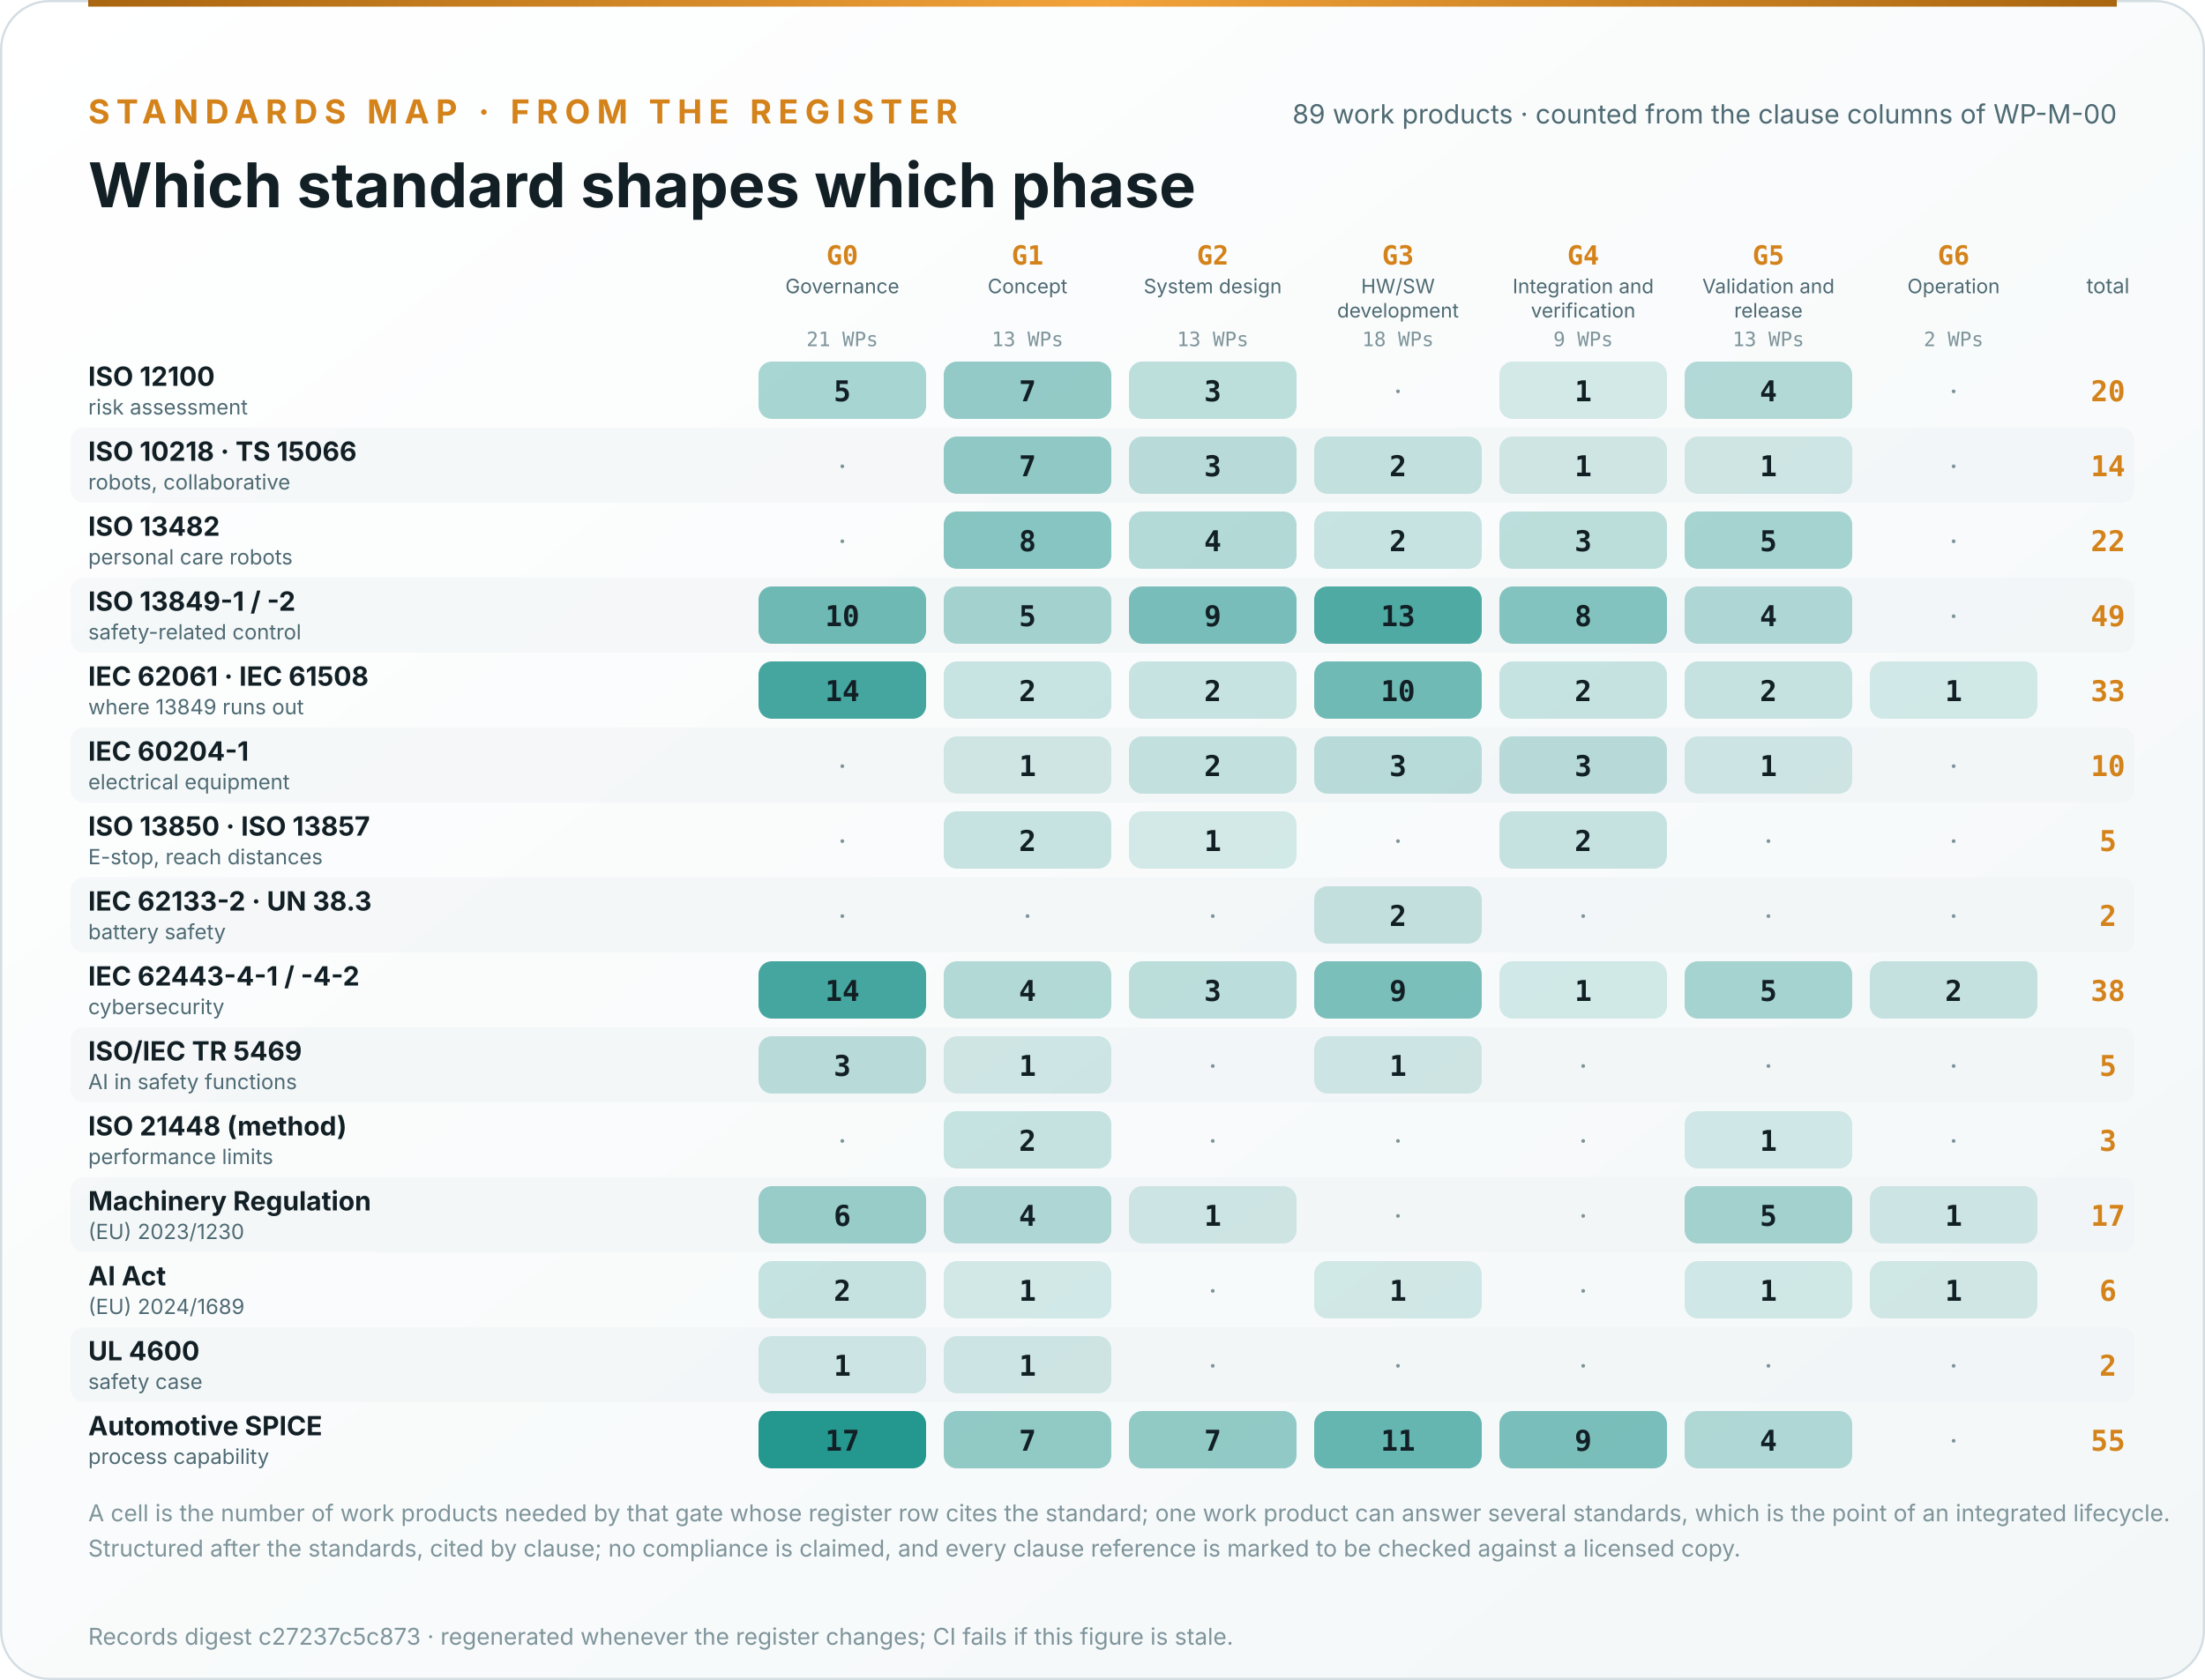
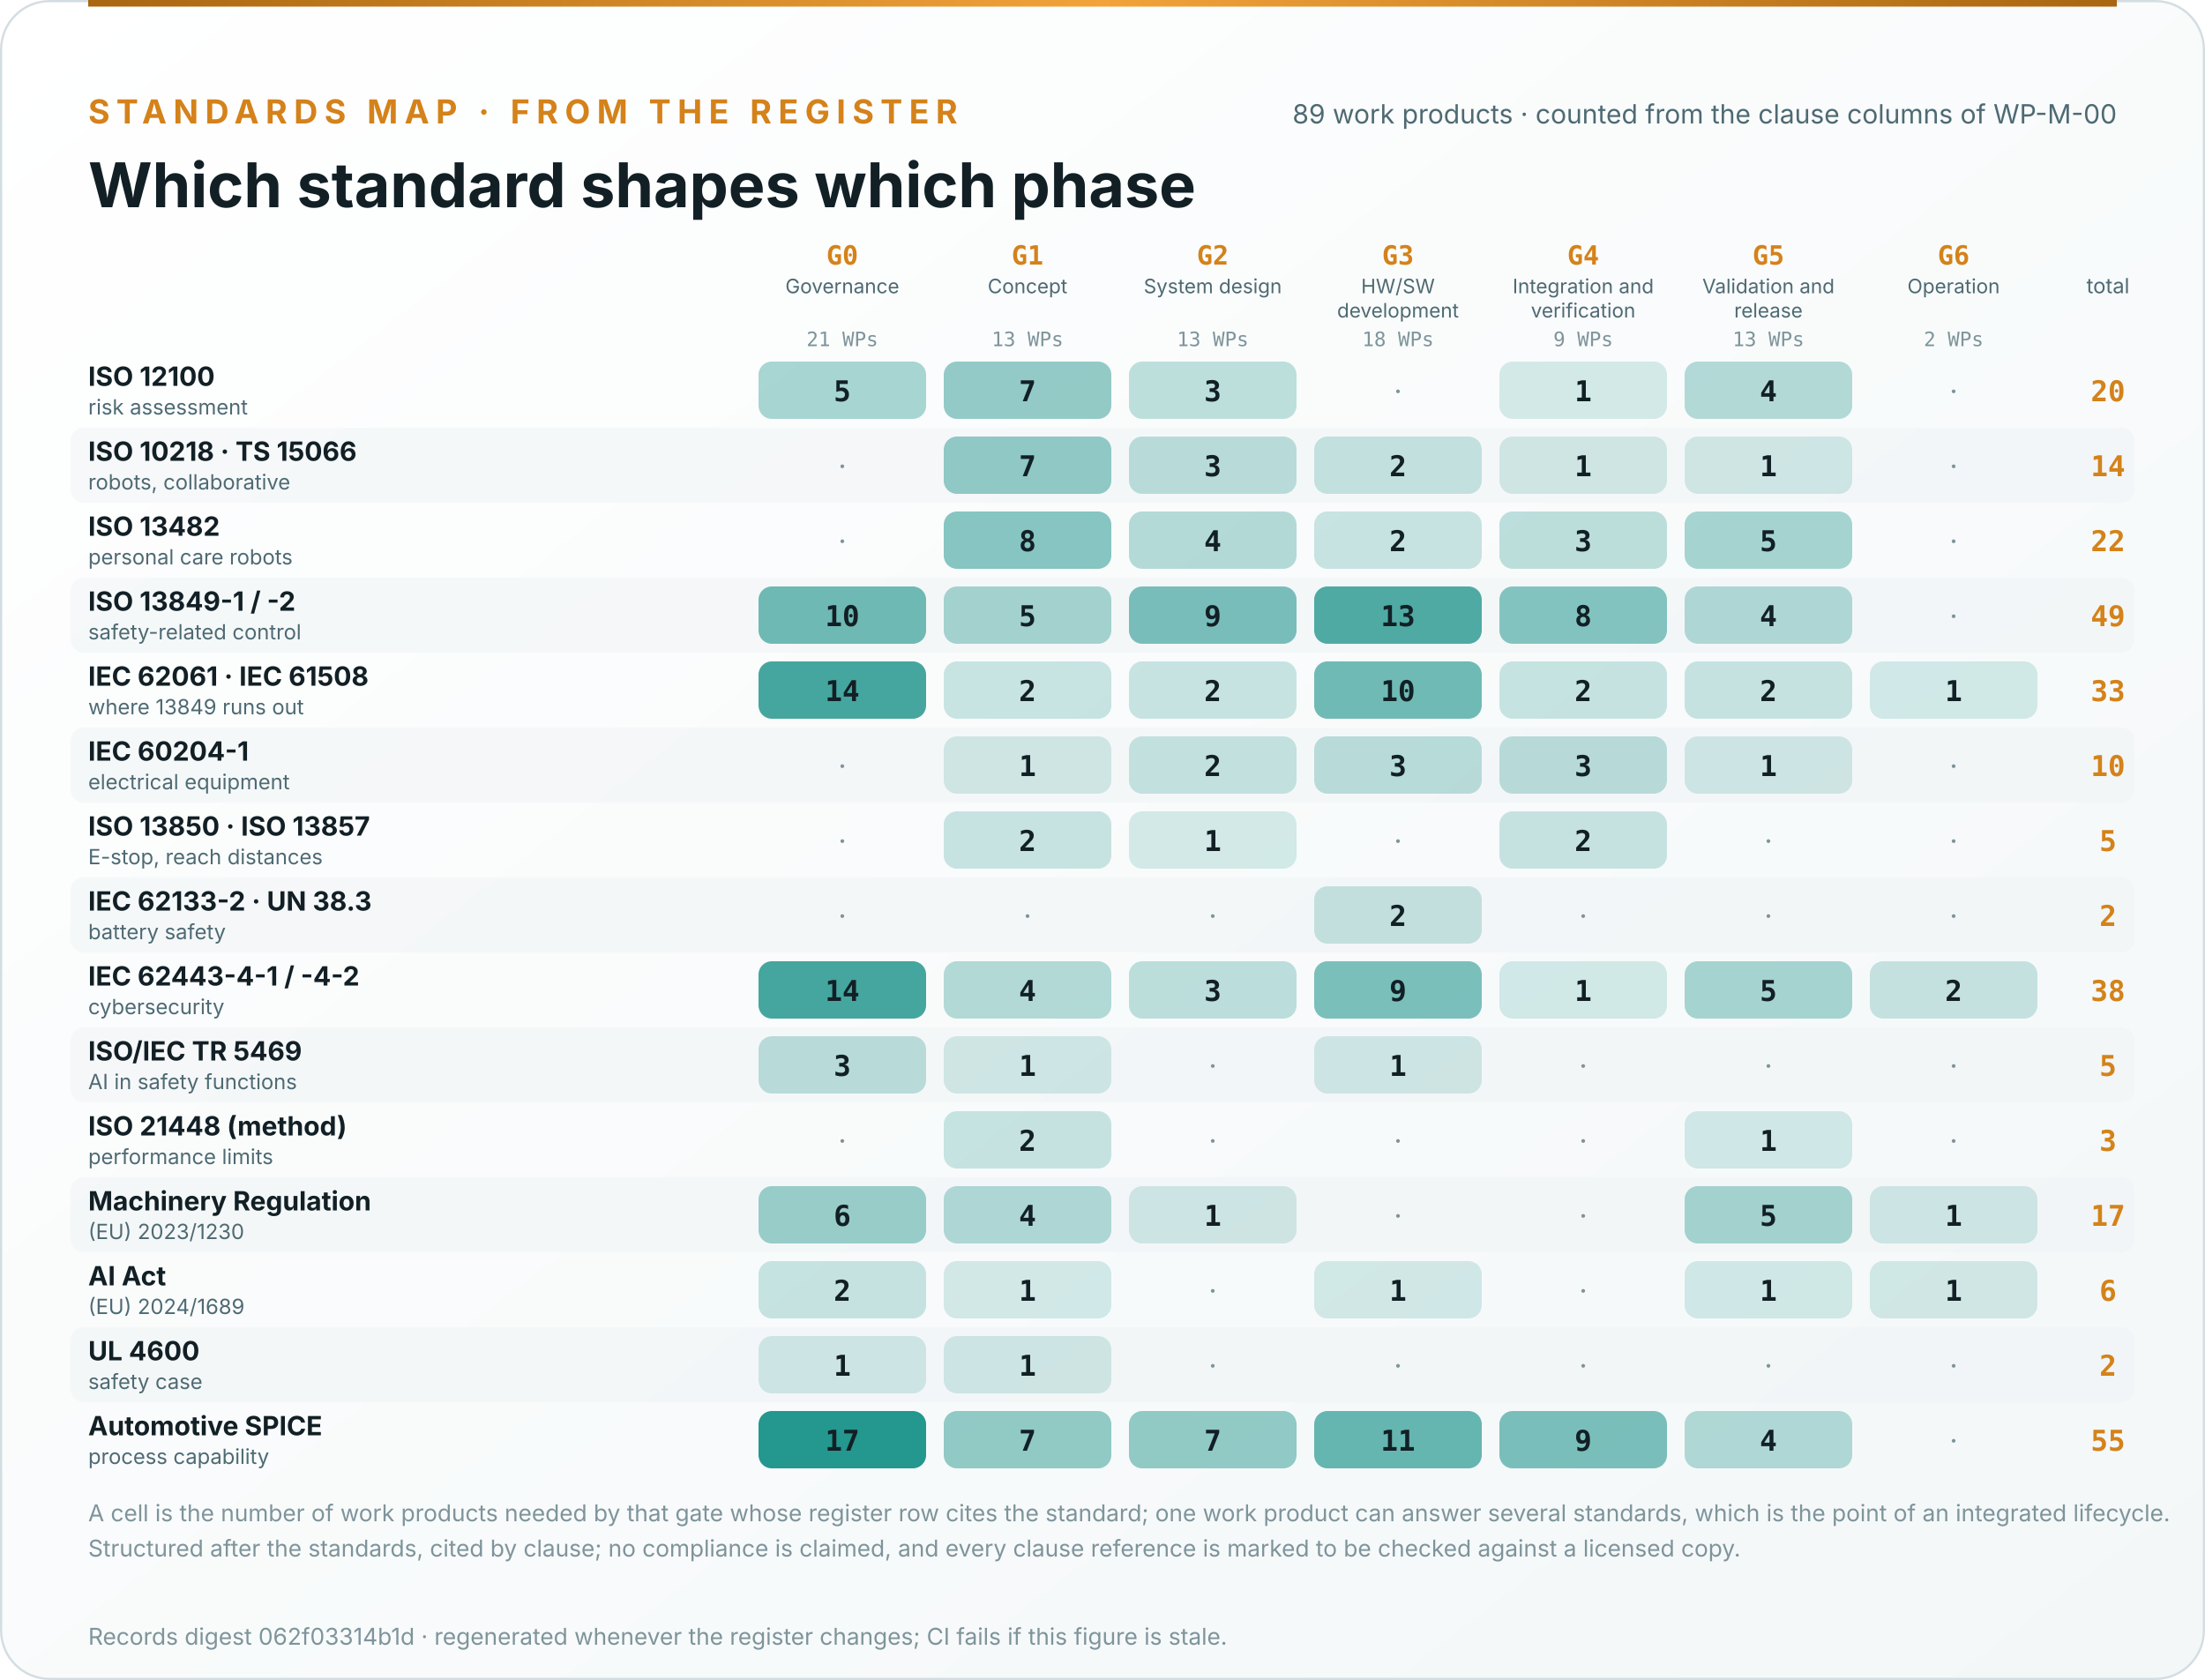
<svg xmlns="http://www.w3.org/2000/svg" width="1000" height="762" viewBox="0 0 1000 762" role="img" aria-labelledby="smap-t smap-d">
  <defs>
    <linearGradient id="smap-bg" x1="0" y1="0" x2="1" y2="1">
      <stop offset="0" stop-color="#FFFFFF" />
      <stop offset="1" stop-color="#F3F7F8" />
    </linearGradient>
    <linearGradient id="smap-amber" x1="0" y1="0" x2="1" y2="0">
      <stop offset="0" stop-color="#A8650F" />
      <stop offset="0.5" stop-color="#F2A33A" />
      <stop offset="1" stop-color="#A8650F" />
    </linearGradient>
  </defs>
  <rect x="0.5" y="0.5" width="999" height="761" rx="22" fill="url(#smap-bg)" stroke="#D3DDE2" />
  <rect x="40" y="0" width="920" height="3" fill="url(#smap-amber)" />
  <text x="40" y="56" font-family="Inter, 'Segoe UI', 'Helvetica Neue', Helvetica, Arial, sans-serif" font-size="15" font-weight="700" fill="#D4821A" text-anchor="start" letter-spacing="3">STANDARDS MAP · FROM THE REGISTER</text>
  <text x="40" y="94" font-family="Inter, 'Segoe UI', 'Helvetica Neue', Helvetica, Arial, sans-serif" font-size="28" font-weight="700" fill="#122026" text-anchor="start">Which standard shapes which phase</text>
  <text x="960" y="56" font-family="Inter, 'Segoe UI', 'Helvetica Neue', Helvetica, Arial, sans-serif" font-size="12" font-weight="400" fill="#4E6A73" text-anchor="end">89 work products · counted from the clause columns of WP-M-00</text>
  <text x="382" y="120" font-family="'JetBrains Mono', 'SFMono-Regular', Menlo, Consolas, monospace" font-size="12" font-weight="700" fill="#D4821A" text-anchor="middle">G0</text>
  <text x="382" y="133" font-family="Inter, 'Segoe UI', 'Helvetica Neue', Helvetica, Arial, sans-serif" font-size="9" font-weight="400" fill="#4E6A73" text-anchor="middle">Governance</text>
  <text x="382" y="157" font-family="'JetBrains Mono', 'SFMono-Regular', Menlo, Consolas, monospace" font-size="9" font-weight="400" fill="#7E949B" text-anchor="middle">21 WPs</text>
  <text x="466" y="120" font-family="'JetBrains Mono', 'SFMono-Regular', Menlo, Consolas, monospace" font-size="12" font-weight="700" fill="#D4821A" text-anchor="middle">G1</text>
  <text x="466" y="133" font-family="Inter, 'Segoe UI', 'Helvetica Neue', Helvetica, Arial, sans-serif" font-size="9" font-weight="400" fill="#4E6A73" text-anchor="middle">Concept</text>
  <text x="466" y="157" font-family="'JetBrains Mono', 'SFMono-Regular', Menlo, Consolas, monospace" font-size="9" font-weight="400" fill="#7E949B" text-anchor="middle">13 WPs</text>
  <text x="550" y="120" font-family="'JetBrains Mono', 'SFMono-Regular', Menlo, Consolas, monospace" font-size="12" font-weight="700" fill="#D4821A" text-anchor="middle">G2</text>
  <text x="550" y="133" font-family="Inter, 'Segoe UI', 'Helvetica Neue', Helvetica, Arial, sans-serif" font-size="9" font-weight="400" fill="#4E6A73" text-anchor="middle">System design</text>
  <text x="550" y="157" font-family="'JetBrains Mono', 'SFMono-Regular', Menlo, Consolas, monospace" font-size="9" font-weight="400" fill="#7E949B" text-anchor="middle">13 WPs</text>
  <text x="634" y="120" font-family="'JetBrains Mono', 'SFMono-Regular', Menlo, Consolas, monospace" font-size="12" font-weight="700" fill="#D4821A" text-anchor="middle">G3</text>
  <text x="634" y="133" font-family="Inter, 'Segoe UI', 'Helvetica Neue', Helvetica, Arial, sans-serif" font-size="9" font-weight="400" fill="#4E6A73" text-anchor="middle">HW/SW</text>
  <text x="634" y="144" font-family="Inter, 'Segoe UI', 'Helvetica Neue', Helvetica, Arial, sans-serif" font-size="9" font-weight="400" fill="#4E6A73" text-anchor="middle">development</text>
  <text x="634" y="157" font-family="'JetBrains Mono', 'SFMono-Regular', Menlo, Consolas, monospace" font-size="9" font-weight="400" fill="#7E949B" text-anchor="middle">18 WPs</text>
  <text x="718" y="120" font-family="'JetBrains Mono', 'SFMono-Regular', Menlo, Consolas, monospace" font-size="12" font-weight="700" fill="#D4821A" text-anchor="middle">G4</text>
  <text x="718" y="133" font-family="Inter, 'Segoe UI', 'Helvetica Neue', Helvetica, Arial, sans-serif" font-size="9" font-weight="400" fill="#4E6A73" text-anchor="middle">Integration and</text>
  <text x="718" y="144" font-family="Inter, 'Segoe UI', 'Helvetica Neue', Helvetica, Arial, sans-serif" font-size="9" font-weight="400" fill="#4E6A73" text-anchor="middle">verification</text>
  <text x="718" y="157" font-family="'JetBrains Mono', 'SFMono-Regular', Menlo, Consolas, monospace" font-size="9" font-weight="400" fill="#7E949B" text-anchor="middle">9 WPs</text>
  <text x="802" y="120" font-family="'JetBrains Mono', 'SFMono-Regular', Menlo, Consolas, monospace" font-size="12" font-weight="700" fill="#D4821A" text-anchor="middle">G5</text>
  <text x="802" y="133" font-family="Inter, 'Segoe UI', 'Helvetica Neue', Helvetica, Arial, sans-serif" font-size="9" font-weight="400" fill="#4E6A73" text-anchor="middle">Validation and</text>
  <text x="802" y="144" font-family="Inter, 'Segoe UI', 'Helvetica Neue', Helvetica, Arial, sans-serif" font-size="9" font-weight="400" fill="#4E6A73" text-anchor="middle">release</text>
  <text x="802" y="157" font-family="'JetBrains Mono', 'SFMono-Regular', Menlo, Consolas, monospace" font-size="9" font-weight="400" fill="#7E949B" text-anchor="middle">13 WPs</text>
  <text x="886" y="120" font-family="'JetBrains Mono', 'SFMono-Regular', Menlo, Consolas, monospace" font-size="12" font-weight="700" fill="#D4821A" text-anchor="middle">G6</text>
  <text x="886" y="133" font-family="Inter, 'Segoe UI', 'Helvetica Neue', Helvetica, Arial, sans-serif" font-size="9" font-weight="400" fill="#4E6A73" text-anchor="middle">Operation</text>
  <text x="886" y="157" font-family="'JetBrains Mono', 'SFMono-Regular', Menlo, Consolas, monospace" font-size="9" font-weight="400" fill="#7E949B" text-anchor="middle">2 WPs</text>
  <text x="956" y="133" font-family="Inter, 'Segoe UI', 'Helvetica Neue', Helvetica, Arial, sans-serif" font-size="9.5" font-weight="400" fill="#4E6A73" text-anchor="middle">total</text>
  <text x="40" y="175" font-family="Inter, 'Segoe UI', 'Helvetica Neue', Helvetica, Arial, sans-serif" font-size="12" font-weight="700" fill="#122026" text-anchor="start">ISO 12100</text>
  <text x="40" y="188" font-family="Inter, 'Segoe UI', 'Helvetica Neue', Helvetica, Arial, sans-serif" font-size="9.5" font-weight="400" fill="#4E6A73" text-anchor="start">risk assessment</text>
  <rect x="344" y="164" width="76" height="26" rx="6" fill="#0E8C83" fill-opacity="0.349" />
  <text x="382" y="182" font-family="'JetBrains Mono', 'SFMono-Regular', Menlo, Consolas, monospace" font-size="13" font-weight="800" fill="#122026" text-anchor="middle">5</text>
  <rect x="428" y="164" width="76" height="26" rx="6" fill="#0E8C83" fill-opacity="0.441" />
  <text x="466" y="182" font-family="'JetBrains Mono', 'SFMono-Regular', Menlo, Consolas, monospace" font-size="13" font-weight="800" fill="#122026" text-anchor="middle">7</text>
  <rect x="512" y="164" width="76" height="26" rx="6" fill="#0E8C83" fill-opacity="0.258" />
  <text x="550" y="182" font-family="'JetBrains Mono', 'SFMono-Regular', Menlo, Consolas, monospace" font-size="13" font-weight="800" fill="#122026" text-anchor="middle">3</text>
  <text x="634" y="182" font-family="Inter, 'Segoe UI', 'Helvetica Neue', Helvetica, Arial, sans-serif" font-size="13" font-weight="400" fill="#7E949B" text-anchor="middle">·</text>
  <rect x="680" y="164" width="76" height="26" rx="6" fill="#0E8C83" fill-opacity="0.166" />
  <text x="718" y="182" font-family="'JetBrains Mono', 'SFMono-Regular', Menlo, Consolas, monospace" font-size="13" font-weight="800" fill="#122026" text-anchor="middle">1</text>
  <rect x="764" y="164" width="76" height="26" rx="6" fill="#0E8C83" fill-opacity="0.304" />
  <text x="802" y="182" font-family="'JetBrains Mono', 'SFMono-Regular', Menlo, Consolas, monospace" font-size="13" font-weight="800" fill="#122026" text-anchor="middle">4</text>
  <text x="886" y="182" font-family="Inter, 'Segoe UI', 'Helvetica Neue', Helvetica, Arial, sans-serif" font-size="13" font-weight="400" fill="#7E949B" text-anchor="middle">·</text>
  <text x="956" y="182" font-family="'JetBrains Mono', 'SFMono-Regular', Menlo, Consolas, monospace" font-size="13" font-weight="800" fill="#D4821A" text-anchor="middle">20</text>
  <rect x="32" y="194" width="936" height="34" rx="6" fill="#EDF2F4" fill-opacity="0.45" />
  <text x="40" y="209" font-family="Inter, 'Segoe UI', 'Helvetica Neue', Helvetica, Arial, sans-serif" font-size="12" font-weight="700" fill="#122026" text-anchor="start">ISO 10218 · TS 15066</text>
  <text x="40" y="222" font-family="Inter, 'Segoe UI', 'Helvetica Neue', Helvetica, Arial, sans-serif" font-size="9.5" font-weight="400" fill="#4E6A73" text-anchor="start">robots, collaborative</text>
  <text x="382" y="216" font-family="Inter, 'Segoe UI', 'Helvetica Neue', Helvetica, Arial, sans-serif" font-size="13" font-weight="400" fill="#7E949B" text-anchor="middle">·</text>
  <rect x="428" y="198" width="76" height="26" rx="6" fill="#0E8C83" fill-opacity="0.441" />
  <text x="466" y="216" font-family="'JetBrains Mono', 'SFMono-Regular', Menlo, Consolas, monospace" font-size="13" font-weight="800" fill="#122026" text-anchor="middle">7</text>
  <rect x="512" y="198" width="76" height="26" rx="6" fill="#0E8C83" fill-opacity="0.258" />
  <text x="550" y="216" font-family="'JetBrains Mono', 'SFMono-Regular', Menlo, Consolas, monospace" font-size="13" font-weight="800" fill="#122026" text-anchor="middle">3</text>
  <rect x="596" y="198" width="76" height="26" rx="6" fill="#0E8C83" fill-opacity="0.212" />
  <text x="634" y="216" font-family="'JetBrains Mono', 'SFMono-Regular', Menlo, Consolas, monospace" font-size="13" font-weight="800" fill="#122026" text-anchor="middle">2</text>
  <rect x="680" y="198" width="76" height="26" rx="6" fill="#0E8C83" fill-opacity="0.166" />
  <text x="718" y="216" font-family="'JetBrains Mono', 'SFMono-Regular', Menlo, Consolas, monospace" font-size="13" font-weight="800" fill="#122026" text-anchor="middle">1</text>
  <rect x="764" y="198" width="76" height="26" rx="6" fill="#0E8C83" fill-opacity="0.166" />
  <text x="802" y="216" font-family="'JetBrains Mono', 'SFMono-Regular', Menlo, Consolas, monospace" font-size="13" font-weight="800" fill="#122026" text-anchor="middle">1</text>
  <text x="886" y="216" font-family="Inter, 'Segoe UI', 'Helvetica Neue', Helvetica, Arial, sans-serif" font-size="13" font-weight="400" fill="#7E949B" text-anchor="middle">·</text>
  <text x="956" y="216" font-family="'JetBrains Mono', 'SFMono-Regular', Menlo, Consolas, monospace" font-size="13" font-weight="800" fill="#D4821A" text-anchor="middle">14</text>
  <text x="40" y="243" font-family="Inter, 'Segoe UI', 'Helvetica Neue', Helvetica, Arial, sans-serif" font-size="12" font-weight="700" fill="#122026" text-anchor="start">ISO 13482</text>
  <text x="40" y="256" font-family="Inter, 'Segoe UI', 'Helvetica Neue', Helvetica, Arial, sans-serif" font-size="9.5" font-weight="400" fill="#4E6A73" text-anchor="start">personal care robots</text>
  <text x="382" y="250" font-family="Inter, 'Segoe UI', 'Helvetica Neue', Helvetica, Arial, sans-serif" font-size="13" font-weight="400" fill="#7E949B" text-anchor="middle">·</text>
  <rect x="428" y="232" width="76" height="26" rx="6" fill="#0E8C83" fill-opacity="0.487" />
  <text x="466" y="250" font-family="'JetBrains Mono', 'SFMono-Regular', Menlo, Consolas, monospace" font-size="13" font-weight="800" fill="#122026" text-anchor="middle">8</text>
  <rect x="512" y="232" width="76" height="26" rx="6" fill="#0E8C83" fill-opacity="0.304" />
  <text x="550" y="250" font-family="'JetBrains Mono', 'SFMono-Regular', Menlo, Consolas, monospace" font-size="13" font-weight="800" fill="#122026" text-anchor="middle">4</text>
  <rect x="596" y="232" width="76" height="26" rx="6" fill="#0E8C83" fill-opacity="0.212" />
  <text x="634" y="250" font-family="'JetBrains Mono', 'SFMono-Regular', Menlo, Consolas, monospace" font-size="13" font-weight="800" fill="#122026" text-anchor="middle">2</text>
  <rect x="680" y="232" width="76" height="26" rx="6" fill="#0E8C83" fill-opacity="0.258" />
  <text x="718" y="250" font-family="'JetBrains Mono', 'SFMono-Regular', Menlo, Consolas, monospace" font-size="13" font-weight="800" fill="#122026" text-anchor="middle">3</text>
  <rect x="764" y="232" width="76" height="26" rx="6" fill="#0E8C83" fill-opacity="0.349" />
  <text x="802" y="250" font-family="'JetBrains Mono', 'SFMono-Regular', Menlo, Consolas, monospace" font-size="13" font-weight="800" fill="#122026" text-anchor="middle">5</text>
  <text x="886" y="250" font-family="Inter, 'Segoe UI', 'Helvetica Neue', Helvetica, Arial, sans-serif" font-size="13" font-weight="400" fill="#7E949B" text-anchor="middle">·</text>
  <text x="956" y="250" font-family="'JetBrains Mono', 'SFMono-Regular', Menlo, Consolas, monospace" font-size="13" font-weight="800" fill="#D4821A" text-anchor="middle">22</text>
  <rect x="32" y="262" width="936" height="34" rx="6" fill="#EDF2F4" fill-opacity="0.45" />
  <text x="40" y="277" font-family="Inter, 'Segoe UI', 'Helvetica Neue', Helvetica, Arial, sans-serif" font-size="12" font-weight="700" fill="#122026" text-anchor="start">ISO 13849-1 / -2</text>
  <text x="40" y="290" font-family="Inter, 'Segoe UI', 'Helvetica Neue', Helvetica, Arial, sans-serif" font-size="9.5" font-weight="400" fill="#4E6A73" text-anchor="start">safety-related control</text>
  <rect x="344" y="266" width="76" height="26" rx="6" fill="#0E8C83" fill-opacity="0.579" />
  <text x="382" y="284" font-family="'JetBrains Mono', 'SFMono-Regular', Menlo, Consolas, monospace" font-size="13" font-weight="800" fill="#122026" text-anchor="middle">10</text>
  <rect x="428" y="266" width="76" height="26" rx="6" fill="#0E8C83" fill-opacity="0.349" />
  <text x="466" y="284" font-family="'JetBrains Mono', 'SFMono-Regular', Menlo, Consolas, monospace" font-size="13" font-weight="800" fill="#122026" text-anchor="middle">5</text>
  <rect x="512" y="266" width="76" height="26" rx="6" fill="#0E8C83" fill-opacity="0.533" />
  <text x="550" y="284" font-family="'JetBrains Mono', 'SFMono-Regular', Menlo, Consolas, monospace" font-size="13" font-weight="800" fill="#122026" text-anchor="middle">9</text>
  <rect x="596" y="266" width="76" height="26" rx="6" fill="#0E8C83" fill-opacity="0.716" />
  <text x="634" y="284" font-family="'JetBrains Mono', 'SFMono-Regular', Menlo, Consolas, monospace" font-size="13" font-weight="800" fill="#122026" text-anchor="middle">13</text>
  <rect x="680" y="266" width="76" height="26" rx="6" fill="#0E8C83" fill-opacity="0.487" />
  <text x="718" y="284" font-family="'JetBrains Mono', 'SFMono-Regular', Menlo, Consolas, monospace" font-size="13" font-weight="800" fill="#122026" text-anchor="middle">8</text>
  <rect x="764" y="266" width="76" height="26" rx="6" fill="#0E8C83" fill-opacity="0.304" />
  <text x="802" y="284" font-family="'JetBrains Mono', 'SFMono-Regular', Menlo, Consolas, monospace" font-size="13" font-weight="800" fill="#122026" text-anchor="middle">4</text>
  <text x="886" y="284" font-family="Inter, 'Segoe UI', 'Helvetica Neue', Helvetica, Arial, sans-serif" font-size="13" font-weight="400" fill="#7E949B" text-anchor="middle">·</text>
  <text x="956" y="284" font-family="'JetBrains Mono', 'SFMono-Regular', Menlo, Consolas, monospace" font-size="13" font-weight="800" fill="#D4821A" text-anchor="middle">49</text>
  <text x="40" y="311" font-family="Inter, 'Segoe UI', 'Helvetica Neue', Helvetica, Arial, sans-serif" font-size="12" font-weight="700" fill="#122026" text-anchor="start">IEC 62061 · IEC 61508</text>
  <text x="40" y="324" font-family="Inter, 'Segoe UI', 'Helvetica Neue', Helvetica, Arial, sans-serif" font-size="9.5" font-weight="400" fill="#4E6A73" text-anchor="start">where 13849 runs out</text>
  <rect x="344" y="300" width="76" height="26" rx="6" fill="#0E8C83" fill-opacity="0.762" />
  <text x="382" y="318" font-family="'JetBrains Mono', 'SFMono-Regular', Menlo, Consolas, monospace" font-size="13" font-weight="800" fill="#122026" text-anchor="middle">14</text>
  <rect x="428" y="300" width="76" height="26" rx="6" fill="#0E8C83" fill-opacity="0.212" />
  <text x="466" y="318" font-family="'JetBrains Mono', 'SFMono-Regular', Menlo, Consolas, monospace" font-size="13" font-weight="800" fill="#122026" text-anchor="middle">2</text>
  <rect x="512" y="300" width="76" height="26" rx="6" fill="#0E8C83" fill-opacity="0.212" />
  <text x="550" y="318" font-family="'JetBrains Mono', 'SFMono-Regular', Menlo, Consolas, monospace" font-size="13" font-weight="800" fill="#122026" text-anchor="middle">2</text>
  <rect x="596" y="300" width="76" height="26" rx="6" fill="#0E8C83" fill-opacity="0.579" />
  <text x="634" y="318" font-family="'JetBrains Mono', 'SFMono-Regular', Menlo, Consolas, monospace" font-size="13" font-weight="800" fill="#122026" text-anchor="middle">10</text>
  <rect x="680" y="300" width="76" height="26" rx="6" fill="#0E8C83" fill-opacity="0.212" />
  <text x="718" y="318" font-family="'JetBrains Mono', 'SFMono-Regular', Menlo, Consolas, monospace" font-size="13" font-weight="800" fill="#122026" text-anchor="middle">2</text>
  <rect x="764" y="300" width="76" height="26" rx="6" fill="#0E8C83" fill-opacity="0.212" />
  <text x="802" y="318" font-family="'JetBrains Mono', 'SFMono-Regular', Menlo, Consolas, monospace" font-size="13" font-weight="800" fill="#122026" text-anchor="middle">2</text>
  <rect x="848" y="300" width="76" height="26" rx="6" fill="#0E8C83" fill-opacity="0.166" />
  <text x="886" y="318" font-family="'JetBrains Mono', 'SFMono-Regular', Menlo, Consolas, monospace" font-size="13" font-weight="800" fill="#122026" text-anchor="middle">1</text>
  <text x="956" y="318" font-family="'JetBrains Mono', 'SFMono-Regular', Menlo, Consolas, monospace" font-size="13" font-weight="800" fill="#D4821A" text-anchor="middle">33</text>
  <rect x="32" y="330" width="936" height="34" rx="6" fill="#EDF2F4" fill-opacity="0.45" />
  <text x="40" y="345" font-family="Inter, 'Segoe UI', 'Helvetica Neue', Helvetica, Arial, sans-serif" font-size="12" font-weight="700" fill="#122026" text-anchor="start">IEC 60204-1</text>
  <text x="40" y="358" font-family="Inter, 'Segoe UI', 'Helvetica Neue', Helvetica, Arial, sans-serif" font-size="9.5" font-weight="400" fill="#4E6A73" text-anchor="start">electrical equipment</text>
  <text x="382" y="352" font-family="Inter, 'Segoe UI', 'Helvetica Neue', Helvetica, Arial, sans-serif" font-size="13" font-weight="400" fill="#7E949B" text-anchor="middle">·</text>
  <rect x="428" y="334" width="76" height="26" rx="6" fill="#0E8C83" fill-opacity="0.166" />
  <text x="466" y="352" font-family="'JetBrains Mono', 'SFMono-Regular', Menlo, Consolas, monospace" font-size="13" font-weight="800" fill="#122026" text-anchor="middle">1</text>
  <rect x="512" y="334" width="76" height="26" rx="6" fill="#0E8C83" fill-opacity="0.212" />
  <text x="550" y="352" font-family="'JetBrains Mono', 'SFMono-Regular', Menlo, Consolas, monospace" font-size="13" font-weight="800" fill="#122026" text-anchor="middle">2</text>
  <rect x="596" y="334" width="76" height="26" rx="6" fill="#0E8C83" fill-opacity="0.258" />
  <text x="634" y="352" font-family="'JetBrains Mono', 'SFMono-Regular', Menlo, Consolas, monospace" font-size="13" font-weight="800" fill="#122026" text-anchor="middle">3</text>
  <rect x="680" y="334" width="76" height="26" rx="6" fill="#0E8C83" fill-opacity="0.258" />
  <text x="718" y="352" font-family="'JetBrains Mono', 'SFMono-Regular', Menlo, Consolas, monospace" font-size="13" font-weight="800" fill="#122026" text-anchor="middle">3</text>
  <rect x="764" y="334" width="76" height="26" rx="6" fill="#0E8C83" fill-opacity="0.166" />
  <text x="802" y="352" font-family="'JetBrains Mono', 'SFMono-Regular', Menlo, Consolas, monospace" font-size="13" font-weight="800" fill="#122026" text-anchor="middle">1</text>
  <text x="886" y="352" font-family="Inter, 'Segoe UI', 'Helvetica Neue', Helvetica, Arial, sans-serif" font-size="13" font-weight="400" fill="#7E949B" text-anchor="middle">·</text>
  <text x="956" y="352" font-family="'JetBrains Mono', 'SFMono-Regular', Menlo, Consolas, monospace" font-size="13" font-weight="800" fill="#D4821A" text-anchor="middle">10</text>
  <text x="40" y="379" font-family="Inter, 'Segoe UI', 'Helvetica Neue', Helvetica, Arial, sans-serif" font-size="12" font-weight="700" fill="#122026" text-anchor="start">ISO 13850 · ISO 13857</text>
  <text x="40" y="392" font-family="Inter, 'Segoe UI', 'Helvetica Neue', Helvetica, Arial, sans-serif" font-size="9.5" font-weight="400" fill="#4E6A73" text-anchor="start">E-stop, reach distances</text>
  <text x="382" y="386" font-family="Inter, 'Segoe UI', 'Helvetica Neue', Helvetica, Arial, sans-serif" font-size="13" font-weight="400" fill="#7E949B" text-anchor="middle">·</text>
  <rect x="428" y="368" width="76" height="26" rx="6" fill="#0E8C83" fill-opacity="0.212" />
  <text x="466" y="386" font-family="'JetBrains Mono', 'SFMono-Regular', Menlo, Consolas, monospace" font-size="13" font-weight="800" fill="#122026" text-anchor="middle">2</text>
  <rect x="512" y="368" width="76" height="26" rx="6" fill="#0E8C83" fill-opacity="0.166" />
  <text x="550" y="386" font-family="'JetBrains Mono', 'SFMono-Regular', Menlo, Consolas, monospace" font-size="13" font-weight="800" fill="#122026" text-anchor="middle">1</text>
  <text x="634" y="386" font-family="Inter, 'Segoe UI', 'Helvetica Neue', Helvetica, Arial, sans-serif" font-size="13" font-weight="400" fill="#7E949B" text-anchor="middle">·</text>
  <rect x="680" y="368" width="76" height="26" rx="6" fill="#0E8C83" fill-opacity="0.212" />
  <text x="718" y="386" font-family="'JetBrains Mono', 'SFMono-Regular', Menlo, Consolas, monospace" font-size="13" font-weight="800" fill="#122026" text-anchor="middle">2</text>
  <text x="802" y="386" font-family="Inter, 'Segoe UI', 'Helvetica Neue', Helvetica, Arial, sans-serif" font-size="13" font-weight="400" fill="#7E949B" text-anchor="middle">·</text>
  <text x="886" y="386" font-family="Inter, 'Segoe UI', 'Helvetica Neue', Helvetica, Arial, sans-serif" font-size="13" font-weight="400" fill="#7E949B" text-anchor="middle">·</text>
  <text x="956" y="386" font-family="'JetBrains Mono', 'SFMono-Regular', Menlo, Consolas, monospace" font-size="13" font-weight="800" fill="#D4821A" text-anchor="middle">5</text>
  <rect x="32" y="398" width="936" height="34" rx="6" fill="#EDF2F4" fill-opacity="0.45" />
  <text x="40" y="413" font-family="Inter, 'Segoe UI', 'Helvetica Neue', Helvetica, Arial, sans-serif" font-size="12" font-weight="700" fill="#122026" text-anchor="start">IEC 62133-2 · UN 38.3</text>
  <text x="40" y="426" font-family="Inter, 'Segoe UI', 'Helvetica Neue', Helvetica, Arial, sans-serif" font-size="9.5" font-weight="400" fill="#4E6A73" text-anchor="start">battery safety</text>
  <text x="382" y="420" font-family="Inter, 'Segoe UI', 'Helvetica Neue', Helvetica, Arial, sans-serif" font-size="13" font-weight="400" fill="#7E949B" text-anchor="middle">·</text>
  <text x="466" y="420" font-family="Inter, 'Segoe UI', 'Helvetica Neue', Helvetica, Arial, sans-serif" font-size="13" font-weight="400" fill="#7E949B" text-anchor="middle">·</text>
  <text x="550" y="420" font-family="Inter, 'Segoe UI', 'Helvetica Neue', Helvetica, Arial, sans-serif" font-size="13" font-weight="400" fill="#7E949B" text-anchor="middle">·</text>
  <rect x="596" y="402" width="76" height="26" rx="6" fill="#0E8C83" fill-opacity="0.212" />
  <text x="634" y="420" font-family="'JetBrains Mono', 'SFMono-Regular', Menlo, Consolas, monospace" font-size="13" font-weight="800" fill="#122026" text-anchor="middle">2</text>
  <text x="718" y="420" font-family="Inter, 'Segoe UI', 'Helvetica Neue', Helvetica, Arial, sans-serif" font-size="13" font-weight="400" fill="#7E949B" text-anchor="middle">·</text>
  <text x="802" y="420" font-family="Inter, 'Segoe UI', 'Helvetica Neue', Helvetica, Arial, sans-serif" font-size="13" font-weight="400" fill="#7E949B" text-anchor="middle">·</text>
  <text x="886" y="420" font-family="Inter, 'Segoe UI', 'Helvetica Neue', Helvetica, Arial, sans-serif" font-size="13" font-weight="400" fill="#7E949B" text-anchor="middle">·</text>
  <text x="956" y="420" font-family="'JetBrains Mono', 'SFMono-Regular', Menlo, Consolas, monospace" font-size="13" font-weight="800" fill="#D4821A" text-anchor="middle">2</text>
  <text x="40" y="447" font-family="Inter, 'Segoe UI', 'Helvetica Neue', Helvetica, Arial, sans-serif" font-size="12" font-weight="700" fill="#122026" text-anchor="start">IEC 62443-4-1 / -4-2</text>
  <text x="40" y="460" font-family="Inter, 'Segoe UI', 'Helvetica Neue', Helvetica, Arial, sans-serif" font-size="9.5" font-weight="400" fill="#4E6A73" text-anchor="start">cybersecurity</text>
  <rect x="344" y="436" width="76" height="26" rx="6" fill="#0E8C83" fill-opacity="0.762" />
  <text x="382" y="454" font-family="'JetBrains Mono', 'SFMono-Regular', Menlo, Consolas, monospace" font-size="13" font-weight="800" fill="#122026" text-anchor="middle">14</text>
  <rect x="428" y="436" width="76" height="26" rx="6" fill="#0E8C83" fill-opacity="0.304" />
  <text x="466" y="454" font-family="'JetBrains Mono', 'SFMono-Regular', Menlo, Consolas, monospace" font-size="13" font-weight="800" fill="#122026" text-anchor="middle">4</text>
  <rect x="512" y="436" width="76" height="26" rx="6" fill="#0E8C83" fill-opacity="0.258" />
  <text x="550" y="454" font-family="'JetBrains Mono', 'SFMono-Regular', Menlo, Consolas, monospace" font-size="13" font-weight="800" fill="#122026" text-anchor="middle">3</text>
  <rect x="596" y="436" width="76" height="26" rx="6" fill="#0E8C83" fill-opacity="0.533" />
  <text x="634" y="454" font-family="'JetBrains Mono', 'SFMono-Regular', Menlo, Consolas, monospace" font-size="13" font-weight="800" fill="#122026" text-anchor="middle">9</text>
  <rect x="680" y="436" width="76" height="26" rx="6" fill="#0E8C83" fill-opacity="0.166" />
  <text x="718" y="454" font-family="'JetBrains Mono', 'SFMono-Regular', Menlo, Consolas, monospace" font-size="13" font-weight="800" fill="#122026" text-anchor="middle">1</text>
  <rect x="764" y="436" width="76" height="26" rx="6" fill="#0E8C83" fill-opacity="0.349" />
  <text x="802" y="454" font-family="'JetBrains Mono', 'SFMono-Regular', Menlo, Consolas, monospace" font-size="13" font-weight="800" fill="#122026" text-anchor="middle">5</text>
  <rect x="848" y="436" width="76" height="26" rx="6" fill="#0E8C83" fill-opacity="0.212" />
  <text x="886" y="454" font-family="'JetBrains Mono', 'SFMono-Regular', Menlo, Consolas, monospace" font-size="13" font-weight="800" fill="#122026" text-anchor="middle">2</text>
  <text x="956" y="454" font-family="'JetBrains Mono', 'SFMono-Regular', Menlo, Consolas, monospace" font-size="13" font-weight="800" fill="#D4821A" text-anchor="middle">38</text>
  <rect x="32" y="466" width="936" height="34" rx="6" fill="#EDF2F4" fill-opacity="0.45" />
  <text x="40" y="481" font-family="Inter, 'Segoe UI', 'Helvetica Neue', Helvetica, Arial, sans-serif" font-size="12" font-weight="700" fill="#122026" text-anchor="start">ISO/IEC TR 5469</text>
  <text x="40" y="494" font-family="Inter, 'Segoe UI', 'Helvetica Neue', Helvetica, Arial, sans-serif" font-size="9.5" font-weight="400" fill="#4E6A73" text-anchor="start">AI in safety functions</text>
  <rect x="344" y="470" width="76" height="26" rx="6" fill="#0E8C83" fill-opacity="0.258" />
  <text x="382" y="488" font-family="'JetBrains Mono', 'SFMono-Regular', Menlo, Consolas, monospace" font-size="13" font-weight="800" fill="#122026" text-anchor="middle">3</text>
  <rect x="428" y="470" width="76" height="26" rx="6" fill="#0E8C83" fill-opacity="0.166" />
  <text x="466" y="488" font-family="'JetBrains Mono', 'SFMono-Regular', Menlo, Consolas, monospace" font-size="13" font-weight="800" fill="#122026" text-anchor="middle">1</text>
  <text x="550" y="488" font-family="Inter, 'Segoe UI', 'Helvetica Neue', Helvetica, Arial, sans-serif" font-size="13" font-weight="400" fill="#7E949B" text-anchor="middle">·</text>
  <rect x="596" y="470" width="76" height="26" rx="6" fill="#0E8C83" fill-opacity="0.166" />
  <text x="634" y="488" font-family="'JetBrains Mono', 'SFMono-Regular', Menlo, Consolas, monospace" font-size="13" font-weight="800" fill="#122026" text-anchor="middle">1</text>
  <text x="718" y="488" font-family="Inter, 'Segoe UI', 'Helvetica Neue', Helvetica, Arial, sans-serif" font-size="13" font-weight="400" fill="#7E949B" text-anchor="middle">·</text>
  <text x="802" y="488" font-family="Inter, 'Segoe UI', 'Helvetica Neue', Helvetica, Arial, sans-serif" font-size="13" font-weight="400" fill="#7E949B" text-anchor="middle">·</text>
  <text x="886" y="488" font-family="Inter, 'Segoe UI', 'Helvetica Neue', Helvetica, Arial, sans-serif" font-size="13" font-weight="400" fill="#7E949B" text-anchor="middle">·</text>
  <text x="956" y="488" font-family="'JetBrains Mono', 'SFMono-Regular', Menlo, Consolas, monospace" font-size="13" font-weight="800" fill="#D4821A" text-anchor="middle">5</text>
  <text x="40" y="515" font-family="Inter, 'Segoe UI', 'Helvetica Neue', Helvetica, Arial, sans-serif" font-size="12" font-weight="700" fill="#122026" text-anchor="start">ISO 21448 (method)</text>
  <text x="40" y="528" font-family="Inter, 'Segoe UI', 'Helvetica Neue', Helvetica, Arial, sans-serif" font-size="9.5" font-weight="400" fill="#4E6A73" text-anchor="start">performance limits</text>
  <text x="382" y="522" font-family="Inter, 'Segoe UI', 'Helvetica Neue', Helvetica, Arial, sans-serif" font-size="13" font-weight="400" fill="#7E949B" text-anchor="middle">·</text>
  <rect x="428" y="504" width="76" height="26" rx="6" fill="#0E8C83" fill-opacity="0.212" />
  <text x="466" y="522" font-family="'JetBrains Mono', 'SFMono-Regular', Menlo, Consolas, monospace" font-size="13" font-weight="800" fill="#122026" text-anchor="middle">2</text>
  <text x="550" y="522" font-family="Inter, 'Segoe UI', 'Helvetica Neue', Helvetica, Arial, sans-serif" font-size="13" font-weight="400" fill="#7E949B" text-anchor="middle">·</text>
  <text x="634" y="522" font-family="Inter, 'Segoe UI', 'Helvetica Neue', Helvetica, Arial, sans-serif" font-size="13" font-weight="400" fill="#7E949B" text-anchor="middle">·</text>
  <text x="718" y="522" font-family="Inter, 'Segoe UI', 'Helvetica Neue', Helvetica, Arial, sans-serif" font-size="13" font-weight="400" fill="#7E949B" text-anchor="middle">·</text>
  <rect x="764" y="504" width="76" height="26" rx="6" fill="#0E8C83" fill-opacity="0.166" />
  <text x="802" y="522" font-family="'JetBrains Mono', 'SFMono-Regular', Menlo, Consolas, monospace" font-size="13" font-weight="800" fill="#122026" text-anchor="middle">1</text>
  <text x="886" y="522" font-family="Inter, 'Segoe UI', 'Helvetica Neue', Helvetica, Arial, sans-serif" font-size="13" font-weight="400" fill="#7E949B" text-anchor="middle">·</text>
  <text x="956" y="522" font-family="'JetBrains Mono', 'SFMono-Regular', Menlo, Consolas, monospace" font-size="13" font-weight="800" fill="#D4821A" text-anchor="middle">3</text>
  <rect x="32" y="534" width="936" height="34" rx="6" fill="#EDF2F4" fill-opacity="0.45" />
  <text x="40" y="549" font-family="Inter, 'Segoe UI', 'Helvetica Neue', Helvetica, Arial, sans-serif" font-size="12" font-weight="700" fill="#122026" text-anchor="start">Machinery Regulation</text>
  <text x="40" y="562" font-family="Inter, 'Segoe UI', 'Helvetica Neue', Helvetica, Arial, sans-serif" font-size="9.5" font-weight="400" fill="#4E6A73" text-anchor="start">(EU) 2023/1230</text>
  <rect x="344" y="538" width="76" height="26" rx="6" fill="#0E8C83" fill-opacity="0.395" />
  <text x="382" y="556" font-family="'JetBrains Mono', 'SFMono-Regular', Menlo, Consolas, monospace" font-size="13" font-weight="800" fill="#122026" text-anchor="middle">6</text>
  <rect x="428" y="538" width="76" height="26" rx="6" fill="#0E8C83" fill-opacity="0.304" />
  <text x="466" y="556" font-family="'JetBrains Mono', 'SFMono-Regular', Menlo, Consolas, monospace" font-size="13" font-weight="800" fill="#122026" text-anchor="middle">4</text>
  <rect x="512" y="538" width="76" height="26" rx="6" fill="#0E8C83" fill-opacity="0.166" />
  <text x="550" y="556" font-family="'JetBrains Mono', 'SFMono-Regular', Menlo, Consolas, monospace" font-size="13" font-weight="800" fill="#122026" text-anchor="middle">1</text>
  <text x="634" y="556" font-family="Inter, 'Segoe UI', 'Helvetica Neue', Helvetica, Arial, sans-serif" font-size="13" font-weight="400" fill="#7E949B" text-anchor="middle">·</text>
  <text x="718" y="556" font-family="Inter, 'Segoe UI', 'Helvetica Neue', Helvetica, Arial, sans-serif" font-size="13" font-weight="400" fill="#7E949B" text-anchor="middle">·</text>
  <rect x="764" y="538" width="76" height="26" rx="6" fill="#0E8C83" fill-opacity="0.349" />
  <text x="802" y="556" font-family="'JetBrains Mono', 'SFMono-Regular', Menlo, Consolas, monospace" font-size="13" font-weight="800" fill="#122026" text-anchor="middle">5</text>
  <rect x="848" y="538" width="76" height="26" rx="6" fill="#0E8C83" fill-opacity="0.166" />
  <text x="886" y="556" font-family="'JetBrains Mono', 'SFMono-Regular', Menlo, Consolas, monospace" font-size="13" font-weight="800" fill="#122026" text-anchor="middle">1</text>
  <text x="956" y="556" font-family="'JetBrains Mono', 'SFMono-Regular', Menlo, Consolas, monospace" font-size="13" font-weight="800" fill="#D4821A" text-anchor="middle">17</text>
  <text x="40" y="583" font-family="Inter, 'Segoe UI', 'Helvetica Neue', Helvetica, Arial, sans-serif" font-size="12" font-weight="700" fill="#122026" text-anchor="start">AI Act</text>
  <text x="40" y="596" font-family="Inter, 'Segoe UI', 'Helvetica Neue', Helvetica, Arial, sans-serif" font-size="9.5" font-weight="400" fill="#4E6A73" text-anchor="start">(EU) 2024/1689</text>
  <rect x="344" y="572" width="76" height="26" rx="6" fill="#0E8C83" fill-opacity="0.212" />
  <text x="382" y="590" font-family="'JetBrains Mono', 'SFMono-Regular', Menlo, Consolas, monospace" font-size="13" font-weight="800" fill="#122026" text-anchor="middle">2</text>
  <rect x="428" y="572" width="76" height="26" rx="6" fill="#0E8C83" fill-opacity="0.166" />
  <text x="466" y="590" font-family="'JetBrains Mono', 'SFMono-Regular', Menlo, Consolas, monospace" font-size="13" font-weight="800" fill="#122026" text-anchor="middle">1</text>
  <text x="550" y="590" font-family="Inter, 'Segoe UI', 'Helvetica Neue', Helvetica, Arial, sans-serif" font-size="13" font-weight="400" fill="#7E949B" text-anchor="middle">·</text>
  <rect x="596" y="572" width="76" height="26" rx="6" fill="#0E8C83" fill-opacity="0.166" />
  <text x="634" y="590" font-family="'JetBrains Mono', 'SFMono-Regular', Menlo, Consolas, monospace" font-size="13" font-weight="800" fill="#122026" text-anchor="middle">1</text>
  <text x="718" y="590" font-family="Inter, 'Segoe UI', 'Helvetica Neue', Helvetica, Arial, sans-serif" font-size="13" font-weight="400" fill="#7E949B" text-anchor="middle">·</text>
  <rect x="764" y="572" width="76" height="26" rx="6" fill="#0E8C83" fill-opacity="0.166" />
  <text x="802" y="590" font-family="'JetBrains Mono', 'SFMono-Regular', Menlo, Consolas, monospace" font-size="13" font-weight="800" fill="#122026" text-anchor="middle">1</text>
  <rect x="848" y="572" width="76" height="26" rx="6" fill="#0E8C83" fill-opacity="0.166" />
  <text x="886" y="590" font-family="'JetBrains Mono', 'SFMono-Regular', Menlo, Consolas, monospace" font-size="13" font-weight="800" fill="#122026" text-anchor="middle">1</text>
  <text x="956" y="590" font-family="'JetBrains Mono', 'SFMono-Regular', Menlo, Consolas, monospace" font-size="13" font-weight="800" fill="#D4821A" text-anchor="middle">6</text>
  <rect x="32" y="602" width="936" height="34" rx="6" fill="#EDF2F4" fill-opacity="0.45" />
  <text x="40" y="617" font-family="Inter, 'Segoe UI', 'Helvetica Neue', Helvetica, Arial, sans-serif" font-size="12" font-weight="700" fill="#122026" text-anchor="start">UL 4600</text>
  <text x="40" y="630" font-family="Inter, 'Segoe UI', 'Helvetica Neue', Helvetica, Arial, sans-serif" font-size="9.5" font-weight="400" fill="#4E6A73" text-anchor="start">safety case</text>
  <rect x="344" y="606" width="76" height="26" rx="6" fill="#0E8C83" fill-opacity="0.166" />
  <text x="382" y="624" font-family="'JetBrains Mono', 'SFMono-Regular', Menlo, Consolas, monospace" font-size="13" font-weight="800" fill="#122026" text-anchor="middle">1</text>
  <rect x="428" y="606" width="76" height="26" rx="6" fill="#0E8C83" fill-opacity="0.166" />
  <text x="466" y="624" font-family="'JetBrains Mono', 'SFMono-Regular', Menlo, Consolas, monospace" font-size="13" font-weight="800" fill="#122026" text-anchor="middle">1</text>
  <text x="550" y="624" font-family="Inter, 'Segoe UI', 'Helvetica Neue', Helvetica, Arial, sans-serif" font-size="13" font-weight="400" fill="#7E949B" text-anchor="middle">·</text>
  <text x="634" y="624" font-family="Inter, 'Segoe UI', 'Helvetica Neue', Helvetica, Arial, sans-serif" font-size="13" font-weight="400" fill="#7E949B" text-anchor="middle">·</text>
  <text x="718" y="624" font-family="Inter, 'Segoe UI', 'Helvetica Neue', Helvetica, Arial, sans-serif" font-size="13" font-weight="400" fill="#7E949B" text-anchor="middle">·</text>
  <text x="802" y="624" font-family="Inter, 'Segoe UI', 'Helvetica Neue', Helvetica, Arial, sans-serif" font-size="13" font-weight="400" fill="#7E949B" text-anchor="middle">·</text>
  <text x="886" y="624" font-family="Inter, 'Segoe UI', 'Helvetica Neue', Helvetica, Arial, sans-serif" font-size="13" font-weight="400" fill="#7E949B" text-anchor="middle">·</text>
  <text x="956" y="624" font-family="'JetBrains Mono', 'SFMono-Regular', Menlo, Consolas, monospace" font-size="13" font-weight="800" fill="#D4821A" text-anchor="middle">2</text>
  <text x="40" y="651" font-family="Inter, 'Segoe UI', 'Helvetica Neue', Helvetica, Arial, sans-serif" font-size="12" font-weight="700" fill="#122026" text-anchor="start">Automotive SPICE</text>
  <text x="40" y="664" font-family="Inter, 'Segoe UI', 'Helvetica Neue', Helvetica, Arial, sans-serif" font-size="9.5" font-weight="400" fill="#4E6A73" text-anchor="start">process capability</text>
  <rect x="344" y="640" width="76" height="26" rx="6" fill="#0E8C83" fill-opacity="0.9" />
  <text x="382" y="658" font-family="'JetBrains Mono', 'SFMono-Regular', Menlo, Consolas, monospace" font-size="13" font-weight="800" fill="#122026" text-anchor="middle">17</text>
  <rect x="428" y="640" width="76" height="26" rx="6" fill="#0E8C83" fill-opacity="0.441" />
  <text x="466" y="658" font-family="'JetBrains Mono', 'SFMono-Regular', Menlo, Consolas, monospace" font-size="13" font-weight="800" fill="#122026" text-anchor="middle">7</text>
  <rect x="512" y="640" width="76" height="26" rx="6" fill="#0E8C83" fill-opacity="0.441" />
  <text x="550" y="658" font-family="'JetBrains Mono', 'SFMono-Regular', Menlo, Consolas, monospace" font-size="13" font-weight="800" fill="#122026" text-anchor="middle">7</text>
  <rect x="596" y="640" width="76" height="26" rx="6" fill="#0E8C83" fill-opacity="0.625" />
  <text x="634" y="658" font-family="'JetBrains Mono', 'SFMono-Regular', Menlo, Consolas, monospace" font-size="13" font-weight="800" fill="#122026" text-anchor="middle">11</text>
  <rect x="680" y="640" width="76" height="26" rx="6" fill="#0E8C83" fill-opacity="0.533" />
  <text x="718" y="658" font-family="'JetBrains Mono', 'SFMono-Regular', Menlo, Consolas, monospace" font-size="13" font-weight="800" fill="#122026" text-anchor="middle">9</text>
  <rect x="764" y="640" width="76" height="26" rx="6" fill="#0E8C83" fill-opacity="0.304" />
  <text x="802" y="658" font-family="'JetBrains Mono', 'SFMono-Regular', Menlo, Consolas, monospace" font-size="13" font-weight="800" fill="#122026" text-anchor="middle">4</text>
  <text x="886" y="658" font-family="Inter, 'Segoe UI', 'Helvetica Neue', Helvetica, Arial, sans-serif" font-size="13" font-weight="400" fill="#7E949B" text-anchor="middle">·</text>
  <text x="956" y="658" font-family="'JetBrains Mono', 'SFMono-Regular', Menlo, Consolas, monospace" font-size="13" font-weight="800" fill="#D4821A" text-anchor="middle">55</text>
  <text x="40" y="690" font-family="Inter, 'Segoe UI', 'Helvetica Neue', Helvetica, Arial, sans-serif" font-size="10.5" font-weight="400" fill="#7E949B" text-anchor="start">A cell is the number of work products needed by that gate whose register row cites the standard; one work product can answer several standards, which is the point of an integrated lifecycle.</text>
  <text x="40" y="706" font-family="Inter, 'Segoe UI', 'Helvetica Neue', Helvetica, Arial, sans-serif" font-size="10.5" font-weight="400" fill="#7E949B" text-anchor="start">Structured after the standards, cited by clause; no compliance is claimed, and every clause reference is marked to be checked against a licensed copy.</text>
-   <text x="40" y="746" font-family="Inter, 'Segoe UI', 'Helvetica Neue', Helvetica, Arial, sans-serif" font-size="10.5" font-weight="400" fill="#7E949B" text-anchor="start">Records digest c27237c5c873 · regenerated whenever the register changes; CI fails if this figure is stale.</text>
+   <text x="40" y="746" font-family="Inter, 'Segoe UI', 'Helvetica Neue', Helvetica, Arial, sans-serif" font-size="10.5" font-weight="400" fill="#7E949B" text-anchor="start">Records digest 062f03314b1d · regenerated whenever the register changes; CI fails if this figure is stale.</text>
</svg>
